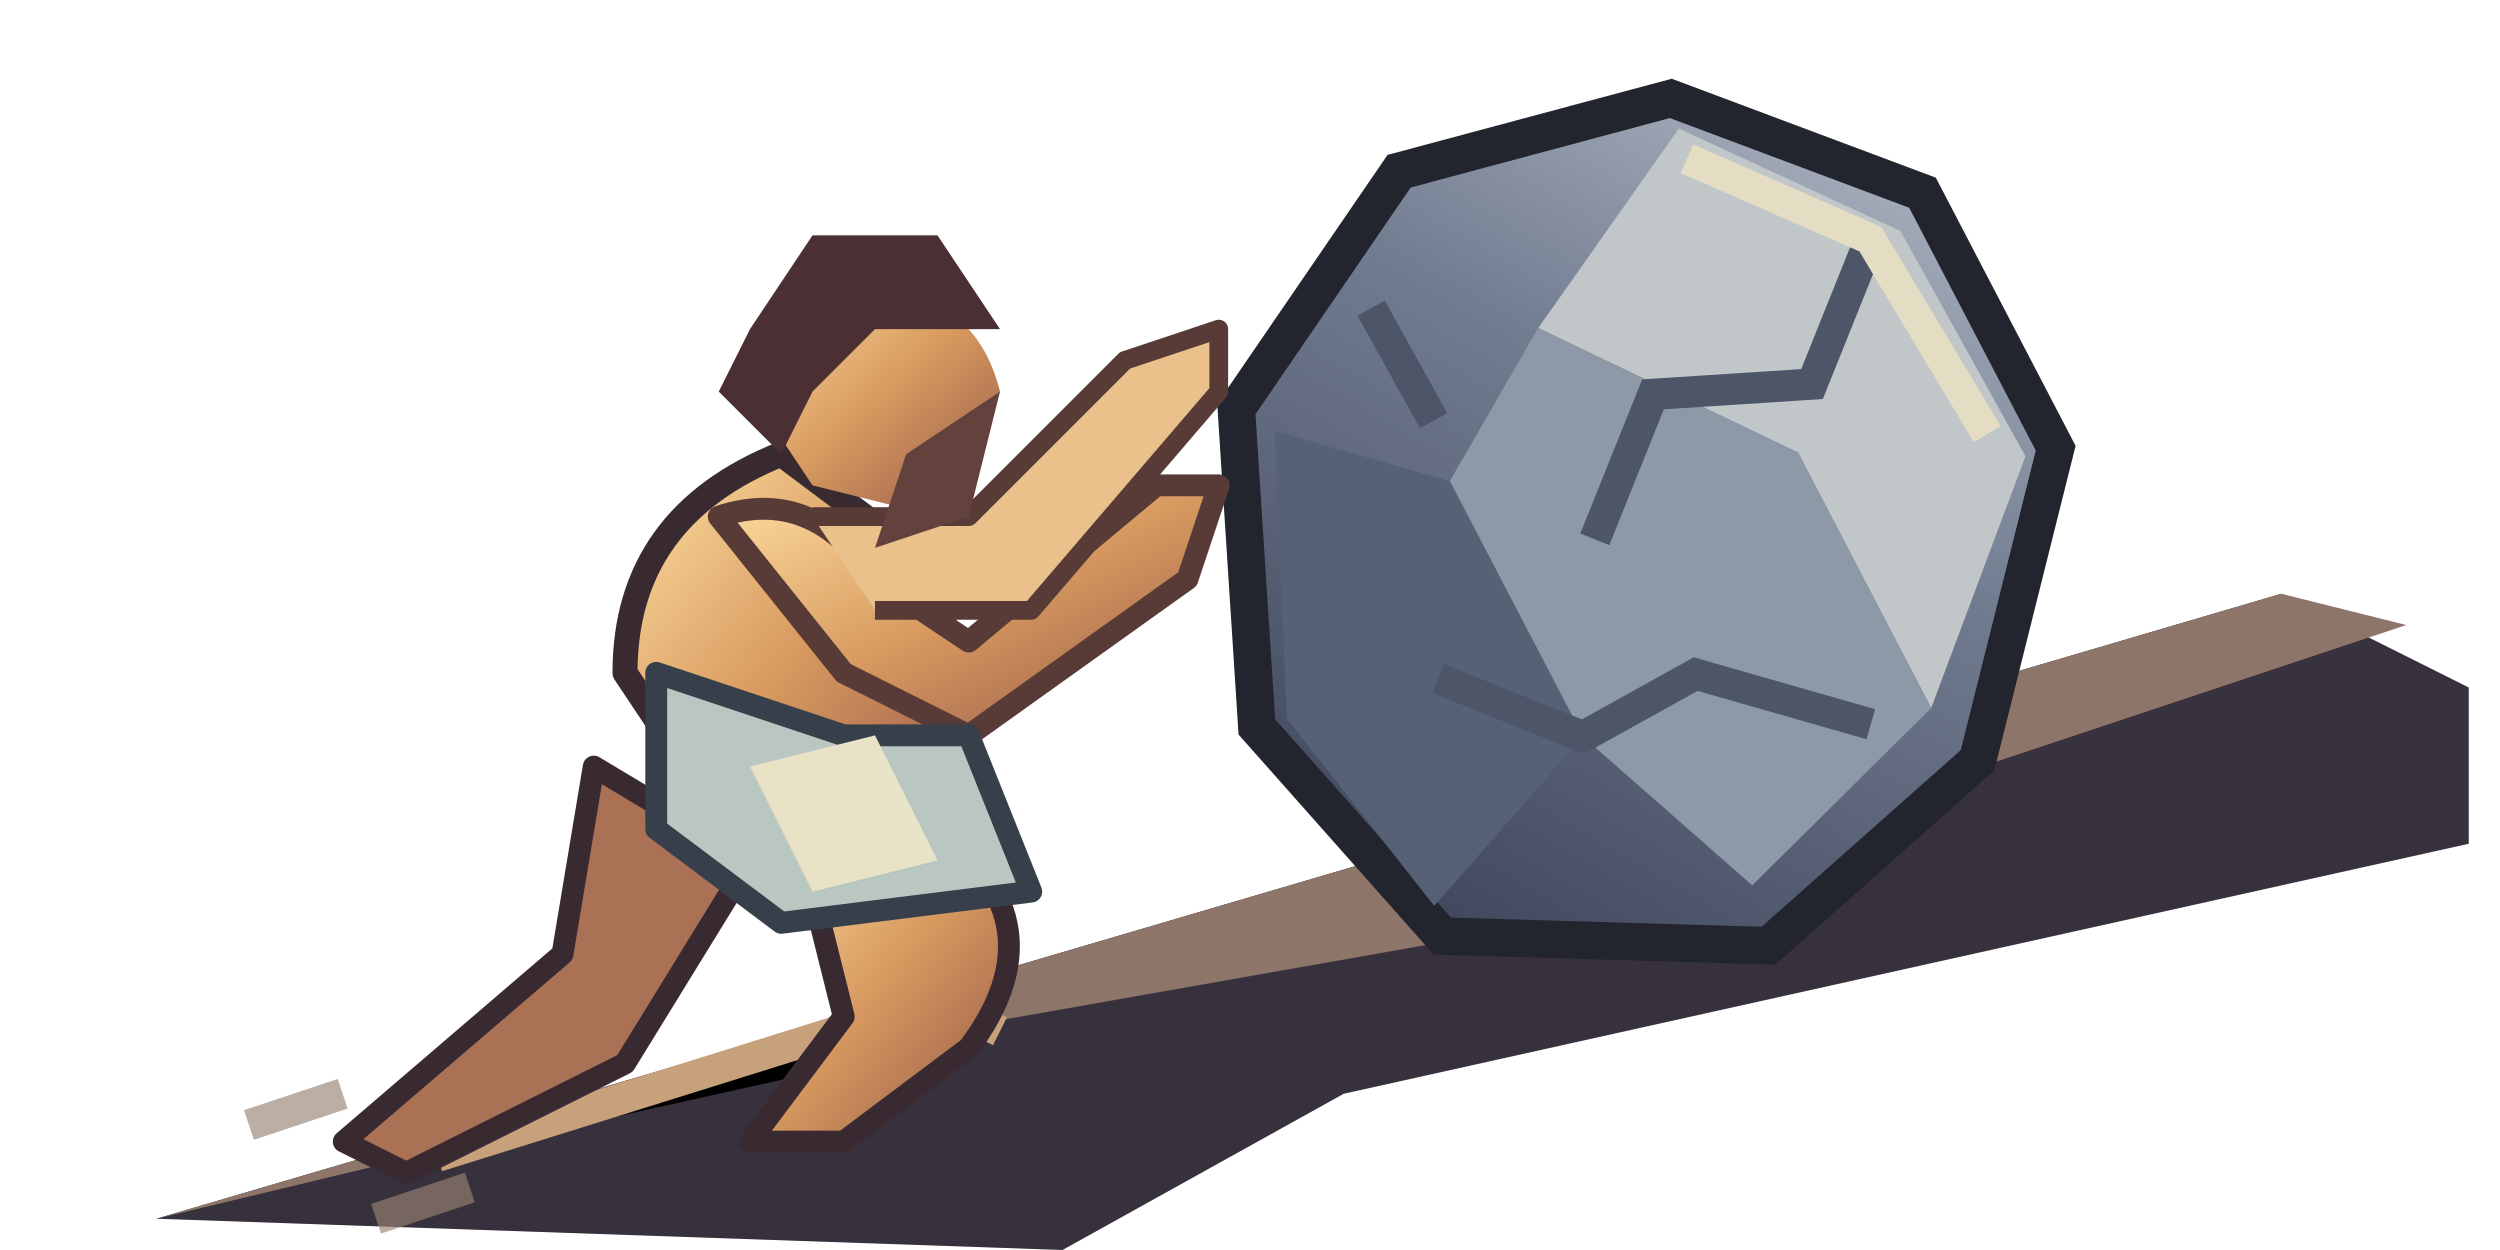
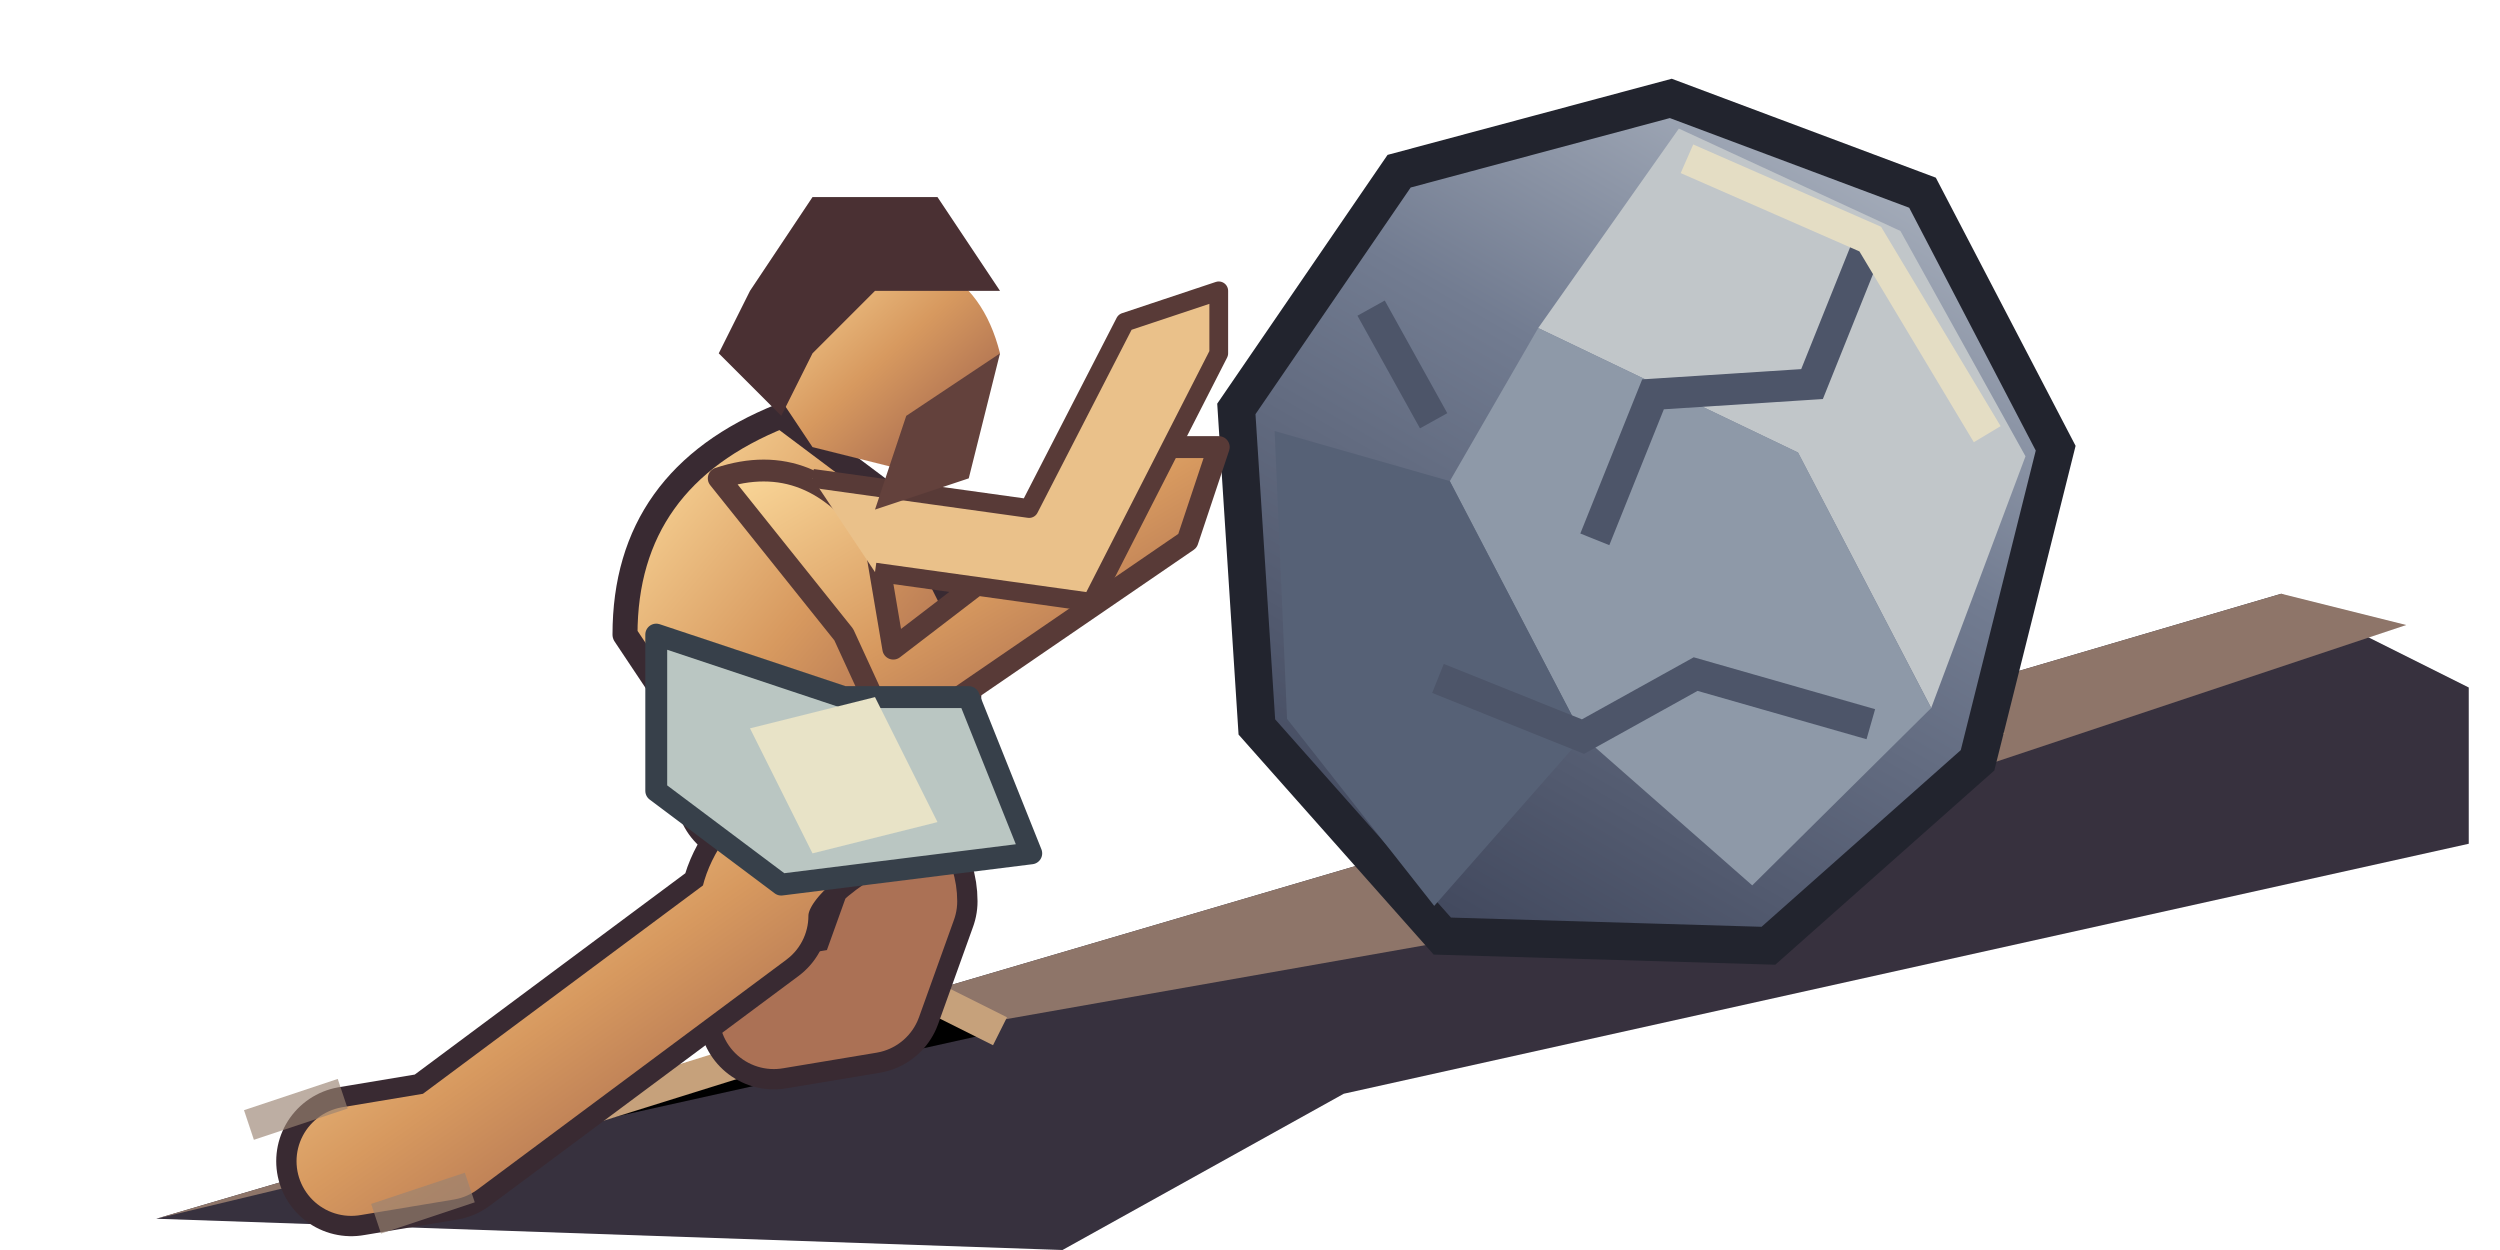
<svg xmlns="http://www.w3.org/2000/svg" width="80" height="40" viewBox="0 0 80 40">
  <defs>
    <linearGradient id="fire" x1="0%" y1="100%" x2="20%" y2="0%">
      <stop stop-color="#ffe595" />
      <stop offset=".42" stop-color="#ffb638" />
      <stop offset=".75" stop-color="#ff6026" />
      <stop offset="1" stop-color="#ca2926" />
    </linearGradient>
    <linearGradient id="stone" x2="100%" y2="100%">
      <stop stop-color="#bdc4ce" />
      <stop offset=".4" stop-color="#727c91" />
      <stop offset="1" stop-color="#33394e" />
    </linearGradient>
    <linearGradient id="skin" x2="100%" y2="100%">
      <stop stop-color="#ffe0a1" />
      <stop offset=".5" stop-color="#d7995f" />
      <stop offset="1" stop-color="#925548" />
    </linearGradient>
    <radialGradient id="glow">
      <stop stop-color="#ff8c27" stop-opacity=".24" />
      <stop offset="1" stop-color="#ff5a1d" stop-opacity="0" />
    </radialGradient>
  </defs>
  <path d="M5 39 L73 19 L79 22 L79 27 L43 35 L34 40Z" fill="#37313e" />
  <path d="M5 39 L73 19 L77 20 L47 30 L30 33Z" fill="#8e7569" />
  <path d="M14 37 L30 32 L32 33 M47 28 L64 23" stroke="#c6a17b" stroke-width="1" />
  <g transform="translate(52 17) rotate(75.0)">
    <path d="M-13 -5 L-8 -12 L1 -14 L10 -9 L14 -1 L11 9 L3 13 L-7 11 L-13 4Z" fill="url(#stone)" stroke="#22242e" stroke-width="1.2" />
    <path d="M-12 -5 L-7 -11 L1 -13 L8 -8 L-1 -6 L-7 1Z" fill="#c1c6c9" />
    <path d="M-7 1 L-1 -6 L8 -8 L12 -1 L6 3 L-3 5Z" fill="#8e99a8" />
    <path d="M-3 5 L6 3 L10 9 L3 12 L-6 10Z" fill="#566176" />
    <path d="M-7 -10 L-3 -7 L-4 -2 L0 1 M8 -6 L5 -1 L6 3 L3 7 M-9 6 L-5 5" stroke="#4d5569" stroke-width="1" fill="none" />
    <path d="M-11 -5 L-7 -10 L0 -12" stroke="#e4ddc4" stroke-width="1" fill="none" />
  </g>
-   <g transform="translate(0 0.5312592)" stroke-linejoin="round">
-     <path d="M24 27 L20 33.5 L13 37 L11 36 L18 30 L19 24Z" fill="#ab7155" stroke="#392a32" stroke-width=".7" />
-     <path d="M30 26 Q34 29 31 33 L27 36 L24 36 L27 32 L26 28Z" fill="url(#skin)" stroke="#392a32" stroke-width=".7" />
+   <g transform="translate(0 -0.6928203)" stroke-linejoin="round">
+     <path d="M24 26 Q28.881 27.534 28.881 29.534 L27.761 32.653 l-3 .5" stroke="#392a32" stroke-width="4.8" fill="none" stroke-linecap="round" />
+     <path d="M24 26 Q28.881 27.534 28.881 29.534 L27.761 32.653 l-3 .5" stroke="#ab7155" stroke-width="3.5" fill="none" stroke-linecap="round" />
+     <path d="M28 26 Q24.119 28.0 24.119 30.0 L14.239 37.351 l-3 .5" stroke="#392a32" stroke-width="4.8" fill="none" stroke-linecap="round" />
+     <path d="M28 26 Q24.119 28.0 24.119 30.0 L14.239 37.351 l-3 .5" stroke="url(#skin)" stroke-width="3.5" fill="none" stroke-linecap="round" />
    <path d="M25 14 Q20 16 20 21 L24 27 L31 26 L31 21 L29 17Z" fill="url(#skin)" stroke="#392a32" stroke-width=".8" />
-     <path d="M23 16 Q26 15 28 18 L31 20 L37 15 L39 15 L38 18 L31 23 L27 21Z" fill="url(#skin)" stroke="#583a37" stroke-width=".7" />
-     <path d="M26 16 L31 16 L36 11 L39 10 L39 12 L33 19 L28 19" fill="#eac18a" stroke="#583a37" stroke-width=".6" />
+     <path d="M23 16 Q26 15 28 18 L28.585 21.449 L37 15 L39 15 L38 18 L28.585 24.449 L27 21Z" fill="url(#skin)" stroke="#583a37" stroke-width=".7" />
+     <path d="M26 16 L32.932 16.966 L36 11 L39 10 L39 12 L34.932 19.966 L28 19" fill="#eac18a" stroke="#583a37" stroke-width=".6" />
    <path d="M21 21 L27 23 L31 23 L33 28 L25 29 L21 26Z" fill="#bac6c2" stroke="#37404a" stroke-width=".7" />
    <path d="M24 24 L26 28 L30 27 L28 23Z" fill="#e8e3c7" />
    <path d="M26 9 Q31 8 32 12 L30 16 L26 15 L24 12Z" fill="url(#skin)" />
    <path d="M24 10 L26 7 L30 7 L32 10 L28 10 L26 12 L25 14 L23 12Z" fill="#4a3033" />
    <path d="M29 14 L32 12 L31 16 L28 17Z" fill="#63413c" />
  </g>
  <path d="M10.966 35 l-3 1 M15.034 38 l-3 1" stroke="#9a8372" stroke-width="1" opacity=".65" />
</svg>
